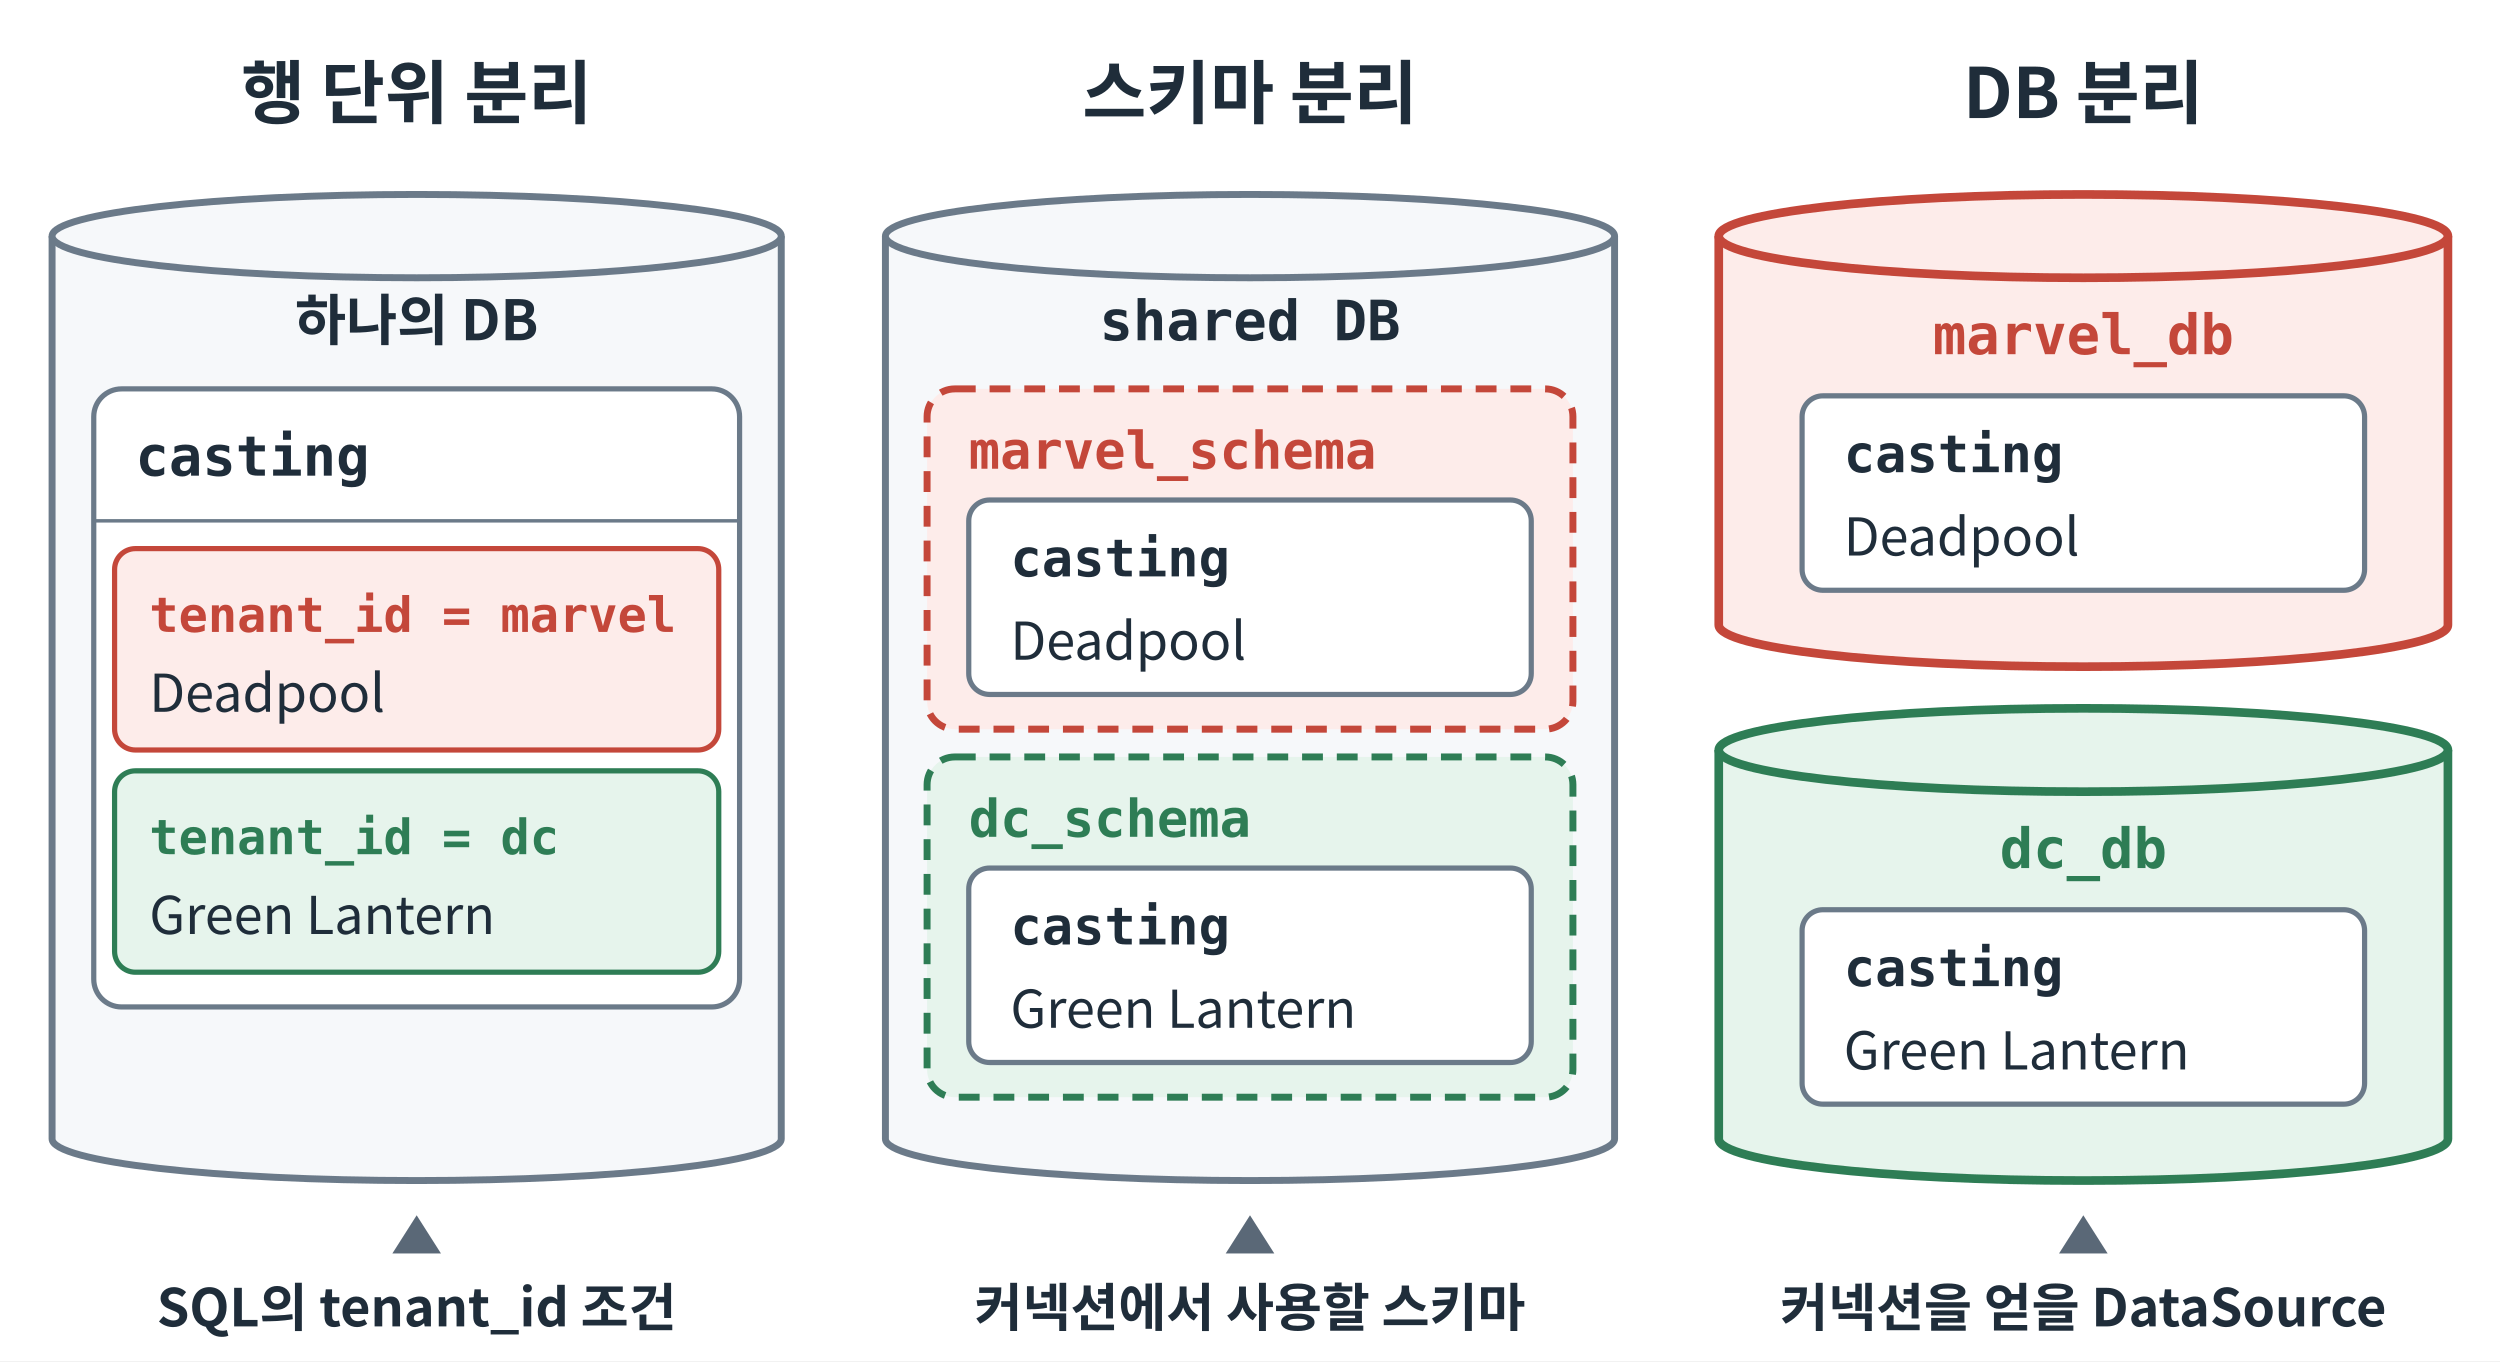
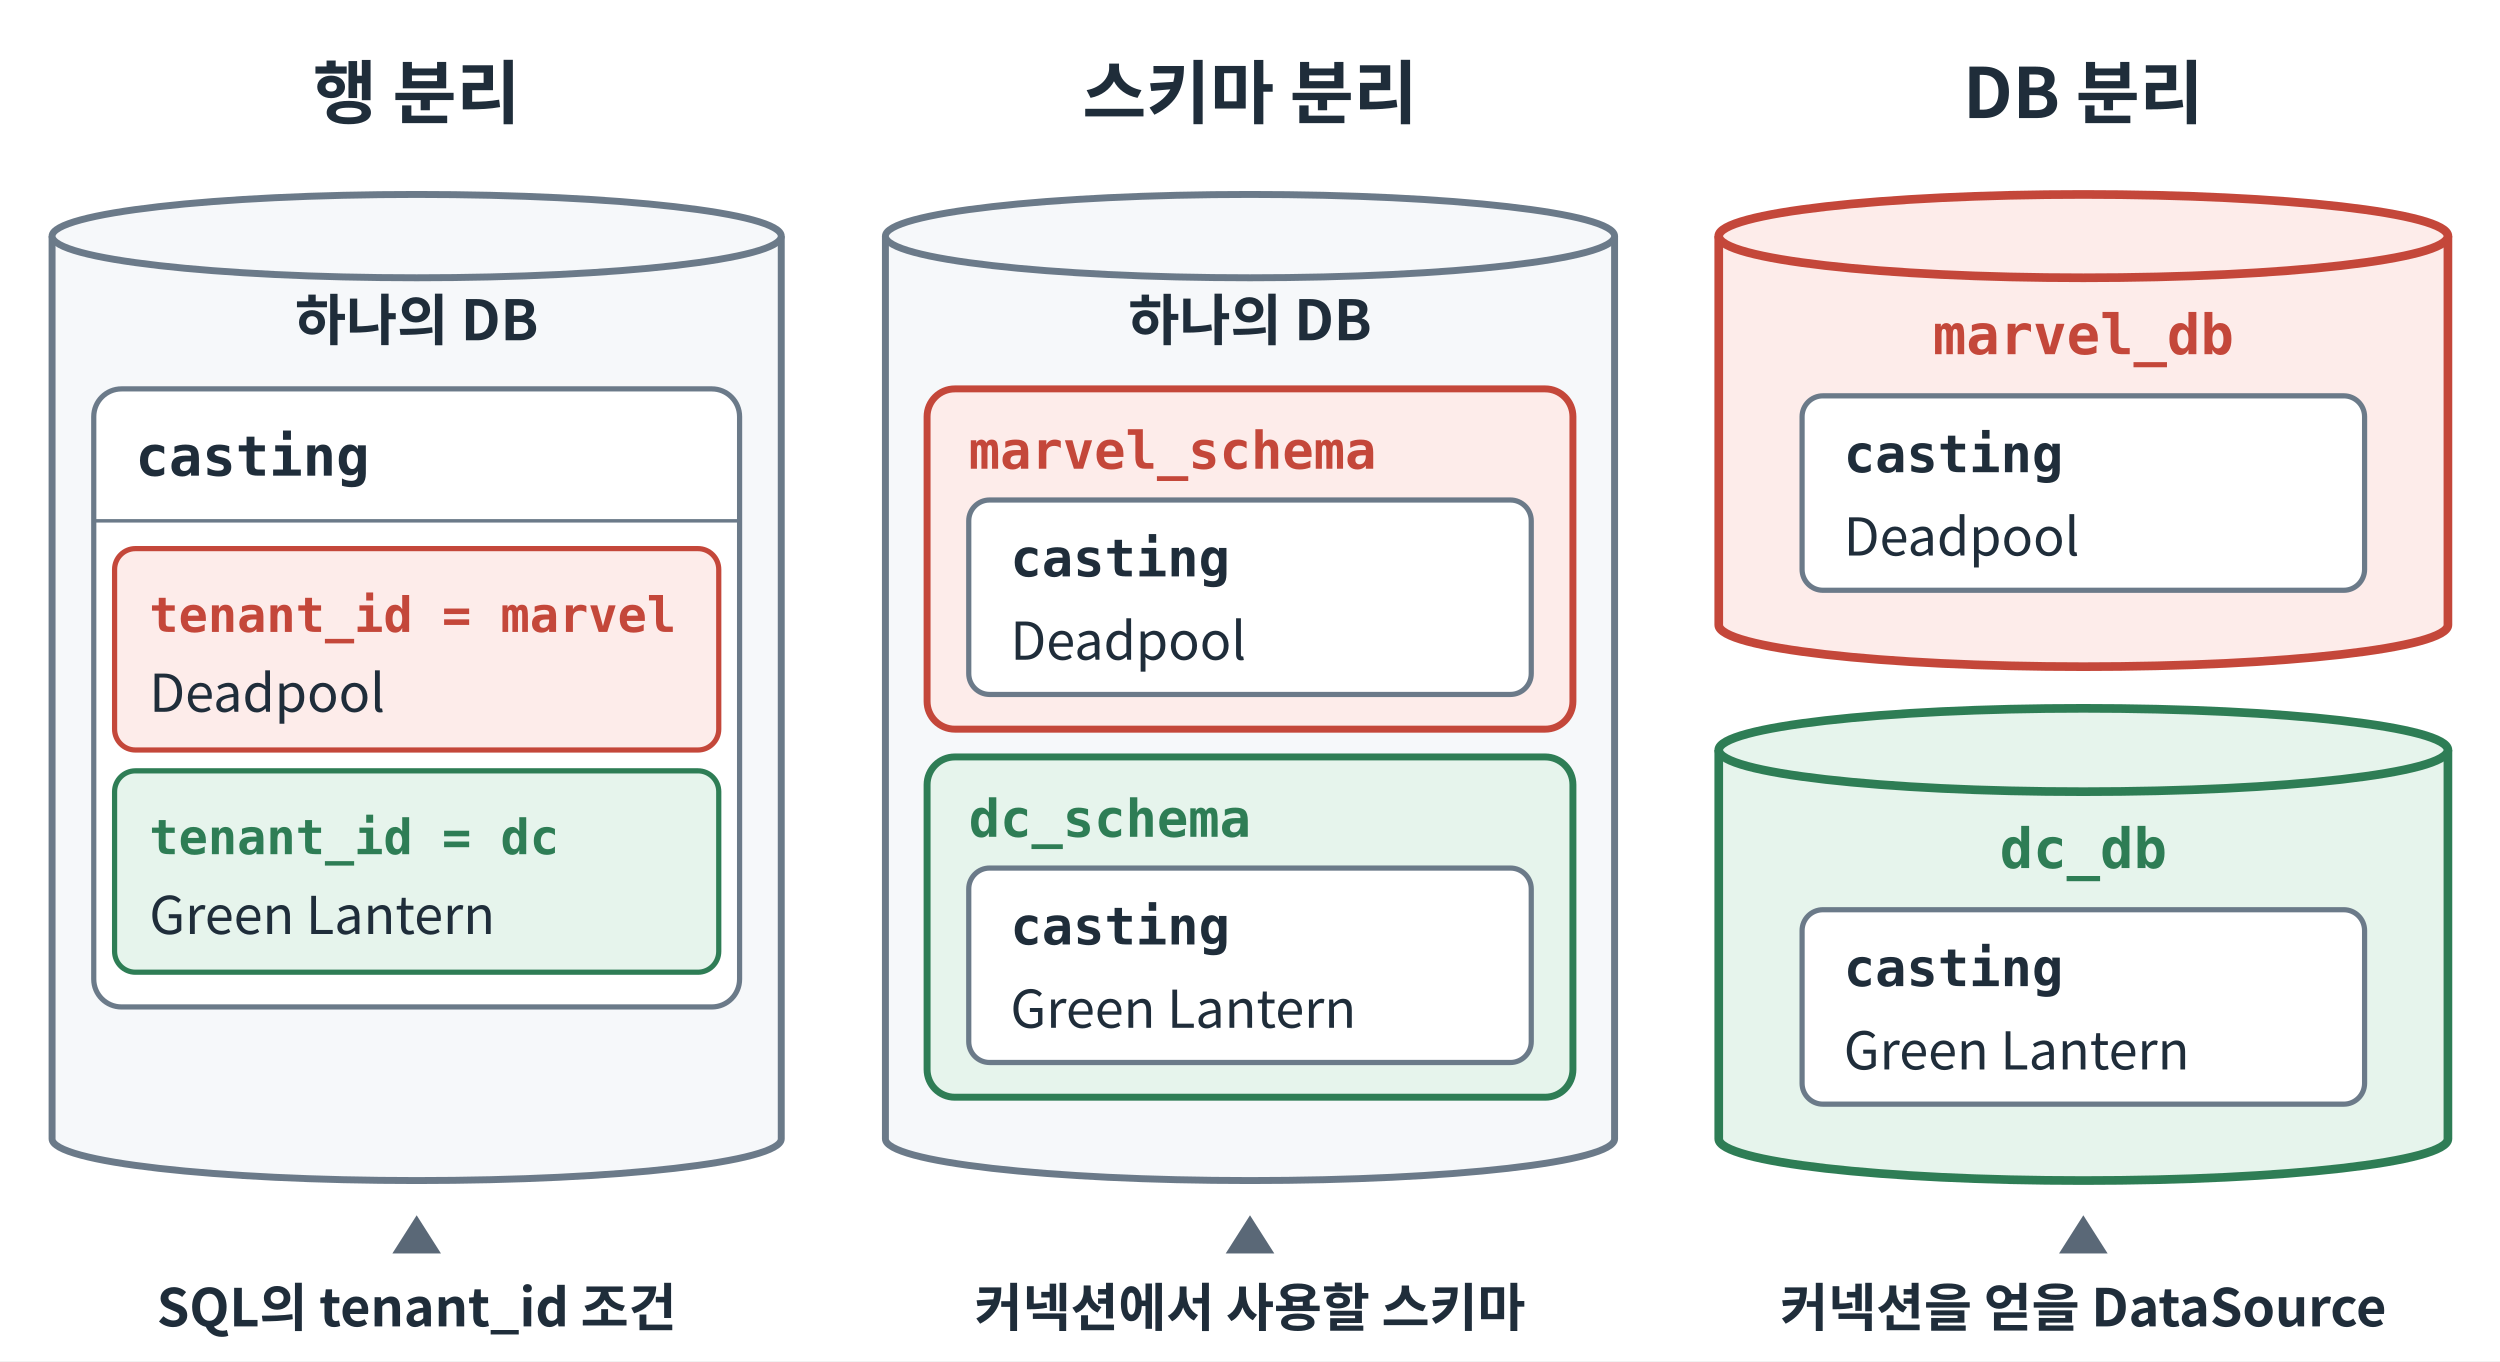
<svg xmlns="http://www.w3.org/2000/svg" width="720" height="392" viewBox="0 0 720 392" role="img" aria-labelledby="t d">
  <rect width="720" height="392" fill="#fff" />
-   <text x="120" y="34" font-family="Apple SD Gothic Neo, Noto Sans CJK KR, sans-serif" font-size="20" font-weight="700" fill="#1f2d3a" text-anchor="middle">행 단위 분리</text>
+   <text x="120" y="34" font-family="Apple SD Gothic Neo, Noto Sans CJK KR, sans-serif" font-size="20" font-weight="700" fill="#1f2d3a" text-anchor="middle">행 분리</text>
  <text x="360" y="34" font-family="Apple SD Gothic Neo, Noto Sans CJK KR, sans-serif" font-size="20" font-weight="700" fill="#1f2d3a" text-anchor="middle">스키마 분리</text>
  <text x="600" y="34" font-family="Apple SD Gothic Neo, Noto Sans CJK KR, sans-serif" font-size="20" font-weight="700" fill="#1f2d3a" text-anchor="middle">DB 분리</text>
  <path d="M15 68 V328 A105.0 12 0 0 0 225 328 V68" fill="#f6f8fa" stroke="#6b7a89" stroke-width="2" />
  <ellipse cx="120.0" cy="68" rx="105.0" ry="12" fill="#f6f8fa" stroke="#6b7a89" stroke-width="2" />
  <text x="120" y="98" font-family="Apple SD Gothic Neo, Noto Sans CJK KR, sans-serif" font-size="16" font-weight="700" fill="#1f2d3a" text-anchor="middle">하나의 DB</text>
  <rect x="27" y="112" width="186" height="178" rx="8" fill="#fff" stroke="#6b7a89" stroke-width="1.5" />
  <text x="39" y="137" font-family="Menlo, Consolas, monospace" font-size="16" font-weight="700" fill="#1f2d3a" text-anchor="start">casting</text>
  <line x1="27" y1="150" x2="213" y2="150" stroke="#6b7a89" stroke-width="1" />
  <rect x="33" y="158" width="174" height="58" rx="6" fill="#fdecea" stroke="#c4473a" stroke-width="1.5" />
  <text x="43" y="182" font-family="Menlo, Consolas, monospace" font-size="14" font-weight="700" fill="#c4473a" text-anchor="start">tenant_id = marvel</text>
  <text x="43" y="205" font-family="Apple SD Gothic Neo, Noto Sans CJK KR, sans-serif" font-size="15" font-weight="400" fill="#1f2d3a" text-anchor="start">Deadpool</text>
  <rect x="33" y="222" width="174" height="58" rx="6" fill="#e6f4ec" stroke="#2e7d55" stroke-width="1.5" />
  <text x="43" y="246" font-family="Menlo, Consolas, monospace" font-size="14" font-weight="700" fill="#2e7d55" text-anchor="start">tenant_id = dc</text>
  <text x="43" y="269" font-family="Apple SD Gothic Neo, Noto Sans CJK KR, sans-serif" font-size="15" font-weight="400" fill="#1f2d3a" text-anchor="start">Green Lantern</text>
  <path d="M255 68 V328 A105.0 12 0 0 0 465 328 V68" fill="#f6f8fa" stroke="#6b7a89" stroke-width="2" />
  <ellipse cx="360.0" cy="68" rx="105.0" ry="12" fill="#f6f8fa" stroke="#6b7a89" stroke-width="2" />
-   <text x="360" y="98" font-family="Menlo, Consolas, monospace" font-size="16" font-weight="700" fill="#1f2d3a" text-anchor="middle">shared DB</text>
-   <rect x="267" y="112" width="186" height="98" rx="8" fill="#fdecea" stroke="#c4473a" stroke-width="2" stroke-dasharray="6 4" />
+   <text x="360" y="98" font-family="Apple SD Gothic Neo, Noto Sans CJK KR, sans-serif" font-size="16" font-weight="700" fill="#1f2d3a" text-anchor="middle">하나의 DB</text>
+   <rect x="267" y="112" width="186" height="98" rx="8" fill="#fdecea" stroke="#c4473a" stroke-width="2" />
  <text x="279" y="135" font-family="Menlo, Consolas, monospace" font-size="15" font-weight="700" fill="#c4473a" text-anchor="start">marvel_schema</text>
  <rect x="279" y="144" width="162" height="56" rx="6" fill="#fff" stroke="#6b7a89" stroke-width="1.5" />
  <text x="291" y="166" font-family="Menlo, Consolas, monospace" font-size="15" font-weight="700" fill="#1f2d3a" text-anchor="start">casting</text>
  <text x="291" y="190" font-family="Apple SD Gothic Neo, Noto Sans CJK KR, sans-serif" font-size="15" font-weight="400" fill="#1f2d3a" text-anchor="start">Deadpool</text>
-   <rect x="267" y="218" width="186" height="98" rx="8" fill="#e6f4ec" stroke="#2e7d55" stroke-width="2" stroke-dasharray="6 4" />
+   <rect x="267" y="218" width="186" height="98" rx="8" fill="#e6f4ec" stroke="#2e7d55" stroke-width="2" />
  <text x="279" y="241" font-family="Menlo, Consolas, monospace" font-size="15" font-weight="700" fill="#2e7d55" text-anchor="start">dc_schema</text>
  <rect x="279" y="250" width="162" height="56" rx="6" fill="#fff" stroke="#6b7a89" stroke-width="1.5" />
  <text x="291" y="272" font-family="Menlo, Consolas, monospace" font-size="15" font-weight="700" fill="#1f2d3a" text-anchor="start">casting</text>
  <text x="291" y="296" font-family="Apple SD Gothic Neo, Noto Sans CJK KR, sans-serif" font-size="15" font-weight="400" fill="#1f2d3a" text-anchor="start">Green Lantern</text>
  <path d="M495 68 V180 A105.0 12 0 0 0 705 180 V68" fill="#fdecea" stroke="#c4473a" stroke-width="2.5" />
  <ellipse cx="600.0" cy="68" rx="105.0" ry="12" fill="#fdecea" stroke="#c4473a" stroke-width="2.5" />
  <text x="600" y="102" font-family="Menlo, Consolas, monospace" font-size="16" font-weight="700" fill="#c4473a" text-anchor="middle">marvel_db</text>
  <rect x="519" y="114" width="162" height="56" rx="6" fill="#fff" stroke="#6b7a89" stroke-width="1.5" />
  <text x="531" y="136" font-family="Menlo, Consolas, monospace" font-size="15" font-weight="700" fill="#1f2d3a" text-anchor="start">casting</text>
  <text x="531" y="160" font-family="Apple SD Gothic Neo, Noto Sans CJK KR, sans-serif" font-size="15" font-weight="400" fill="#1f2d3a" text-anchor="start">Deadpool</text>
  <path d="M495 216 V328 A105.0 12 0 0 0 705 328 V216" fill="#e6f4ec" stroke="#2e7d55" stroke-width="2.5" />
  <ellipse cx="600.0" cy="216" rx="105.0" ry="12" fill="#e6f4ec" stroke="#2e7d55" stroke-width="2.5" />
  <text x="600" y="250" font-family="Menlo, Consolas, monospace" font-size="16" font-weight="700" fill="#2e7d55" text-anchor="middle">dc_db</text>
  <rect x="519" y="262" width="162" height="56" rx="6" fill="#fff" stroke="#6b7a89" stroke-width="1.5" />
  <text x="531" y="284" font-family="Menlo, Consolas, monospace" font-size="15" font-weight="700" fill="#1f2d3a" text-anchor="start">casting</text>
  <text x="531" y="308" font-family="Apple SD Gothic Neo, Noto Sans CJK KR, sans-serif" font-size="15" font-weight="400" fill="#1f2d3a" text-anchor="start">Green Lantern</text>
  <path d="M 120 350 l -7 11 h 14 z" fill="#5a6877" />
  <text x="120" y="382" font-family="Apple SD Gothic Neo, Noto Sans CJK KR, sans-serif" font-size="15" font-weight="700" fill="#1f2d3a" text-anchor="middle">SQL의 tenant_id 조건</text>
  <path d="M 360 350 l -7 11 h 14 z" fill="#5a6877" />
  <text x="360" y="382" font-family="Apple SD Gothic Neo, Noto Sans CJK KR, sans-serif" font-size="15" font-weight="700" fill="#1f2d3a" text-anchor="middle">커넥션에서 사용할 스키마</text>
  <path d="M 600 350 l -7 11 h 14 z" fill="#5a6877" />
  <text x="600" y="382" font-family="Apple SD Gothic Neo, Noto Sans CJK KR, sans-serif" font-size="15" font-weight="700" fill="#1f2d3a" text-anchor="middle">커넥션을 얻을 DataSource</text>
</svg>
